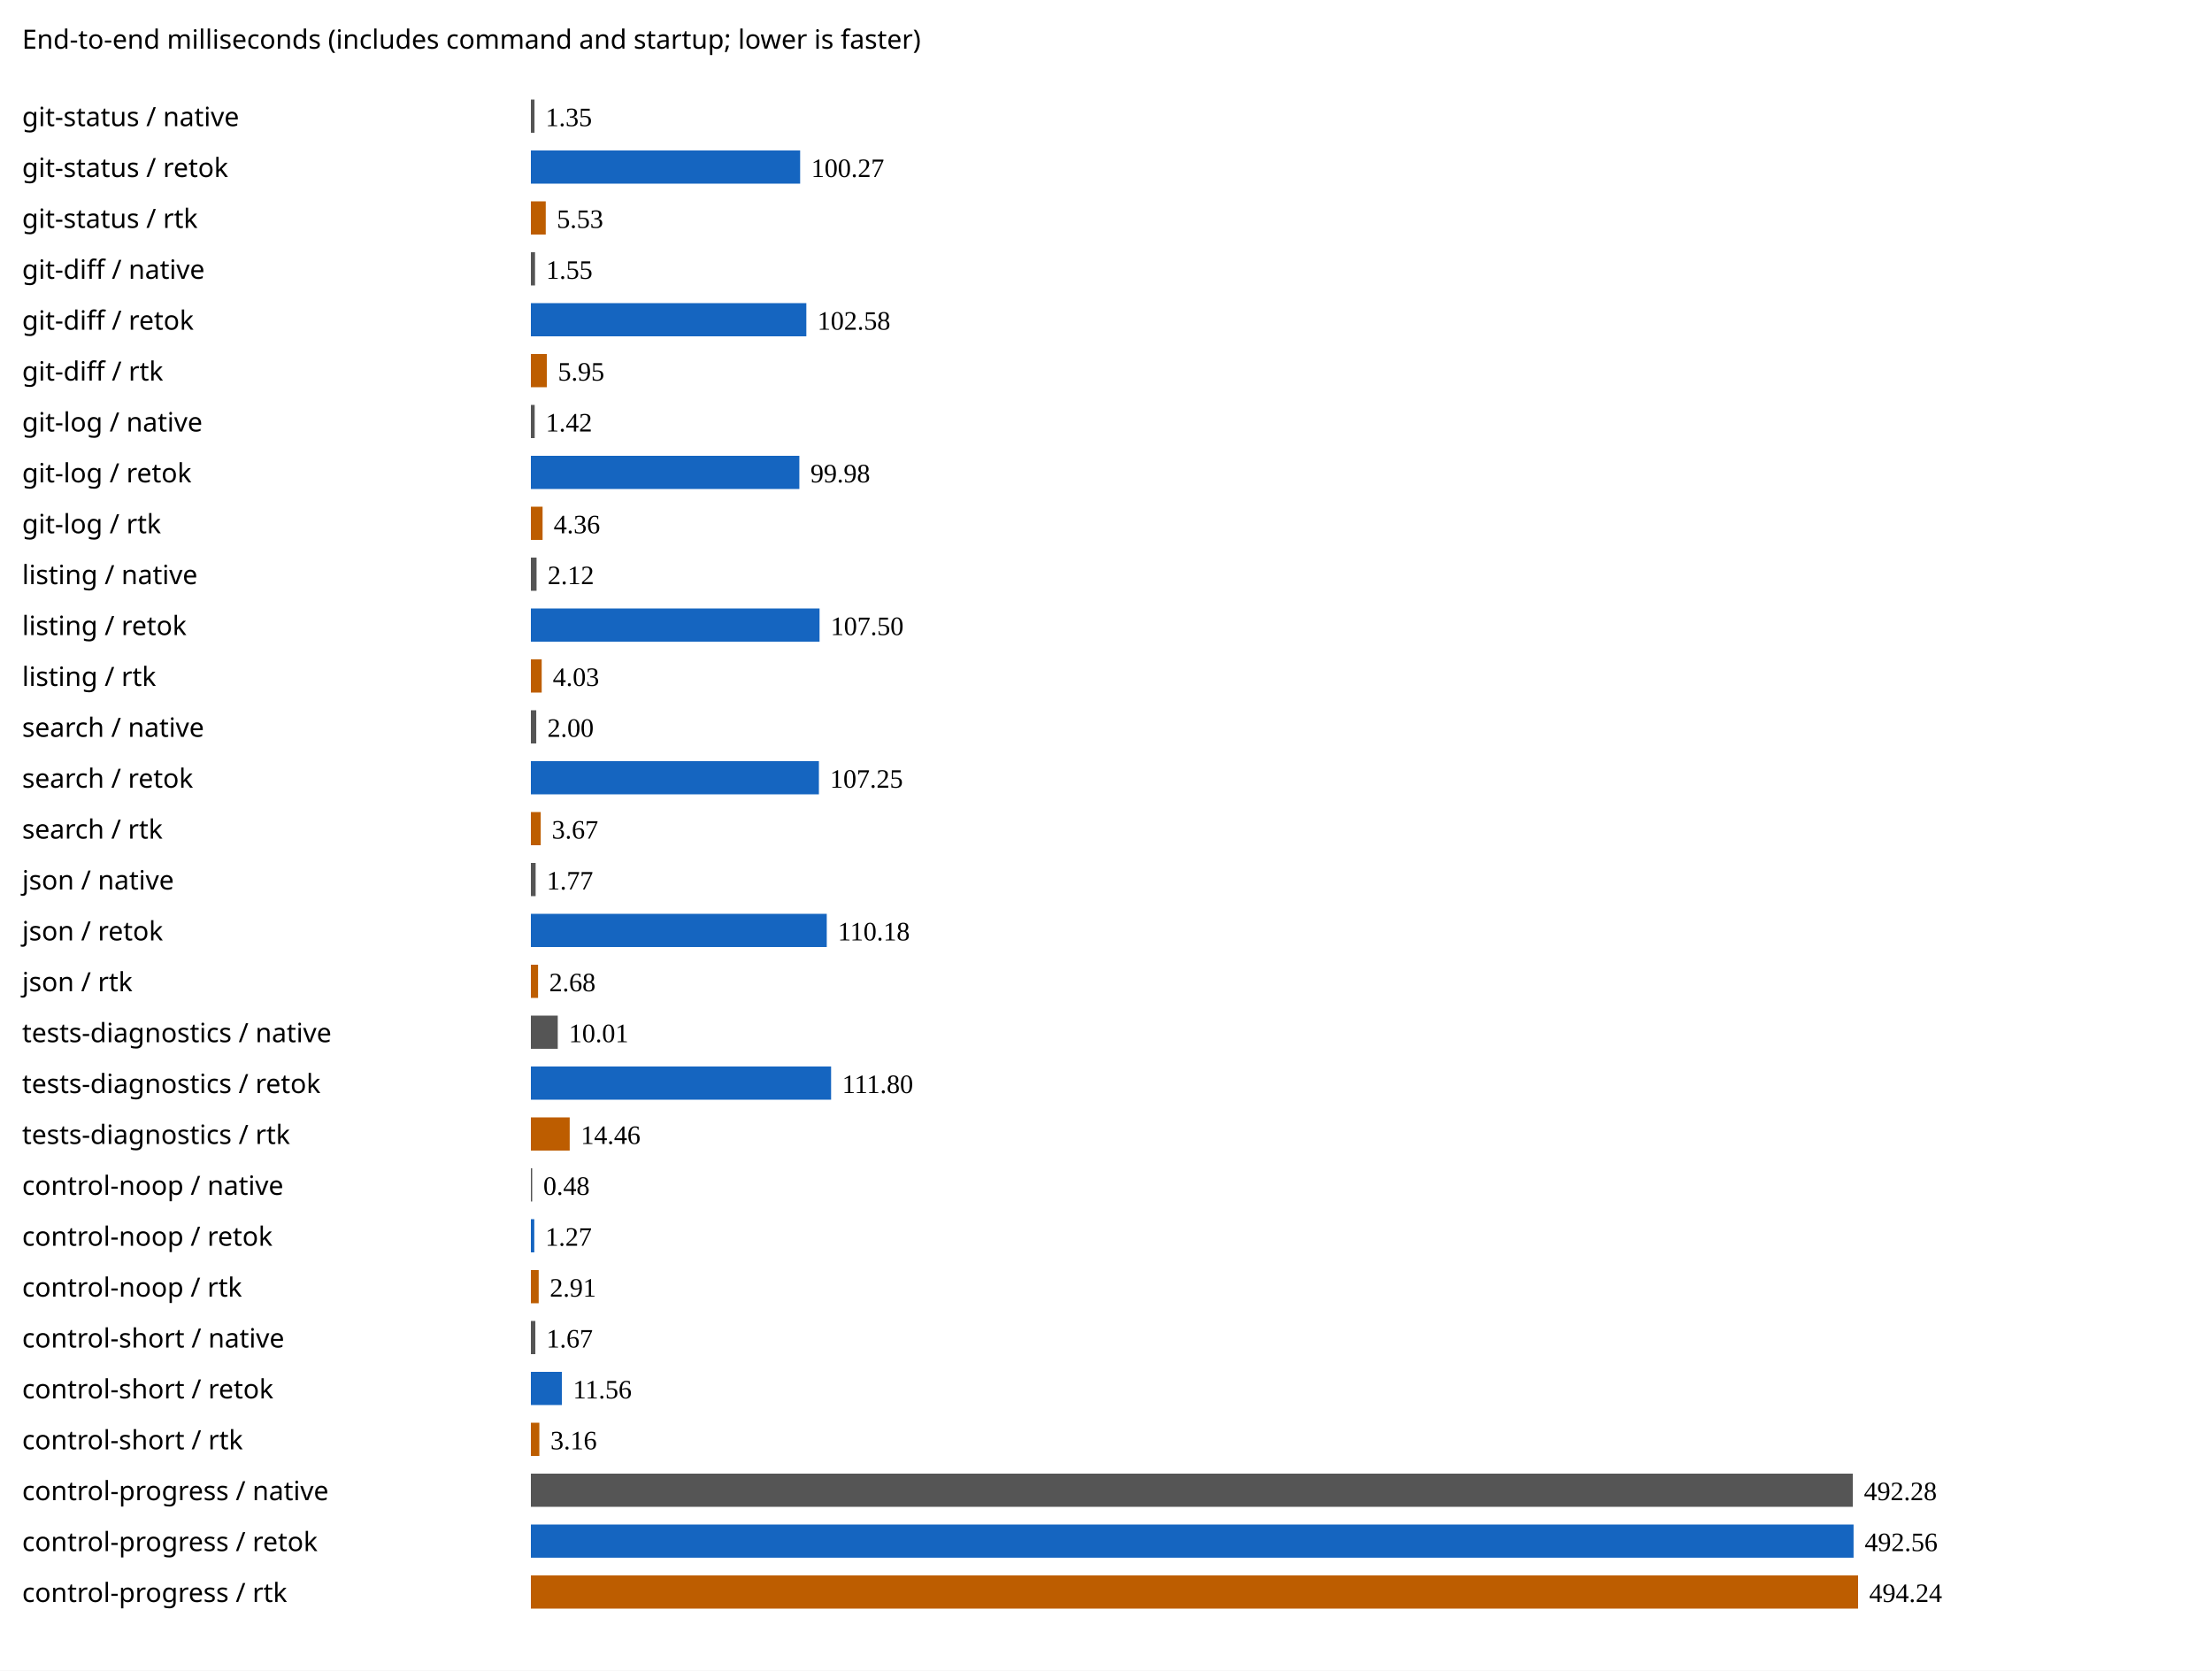
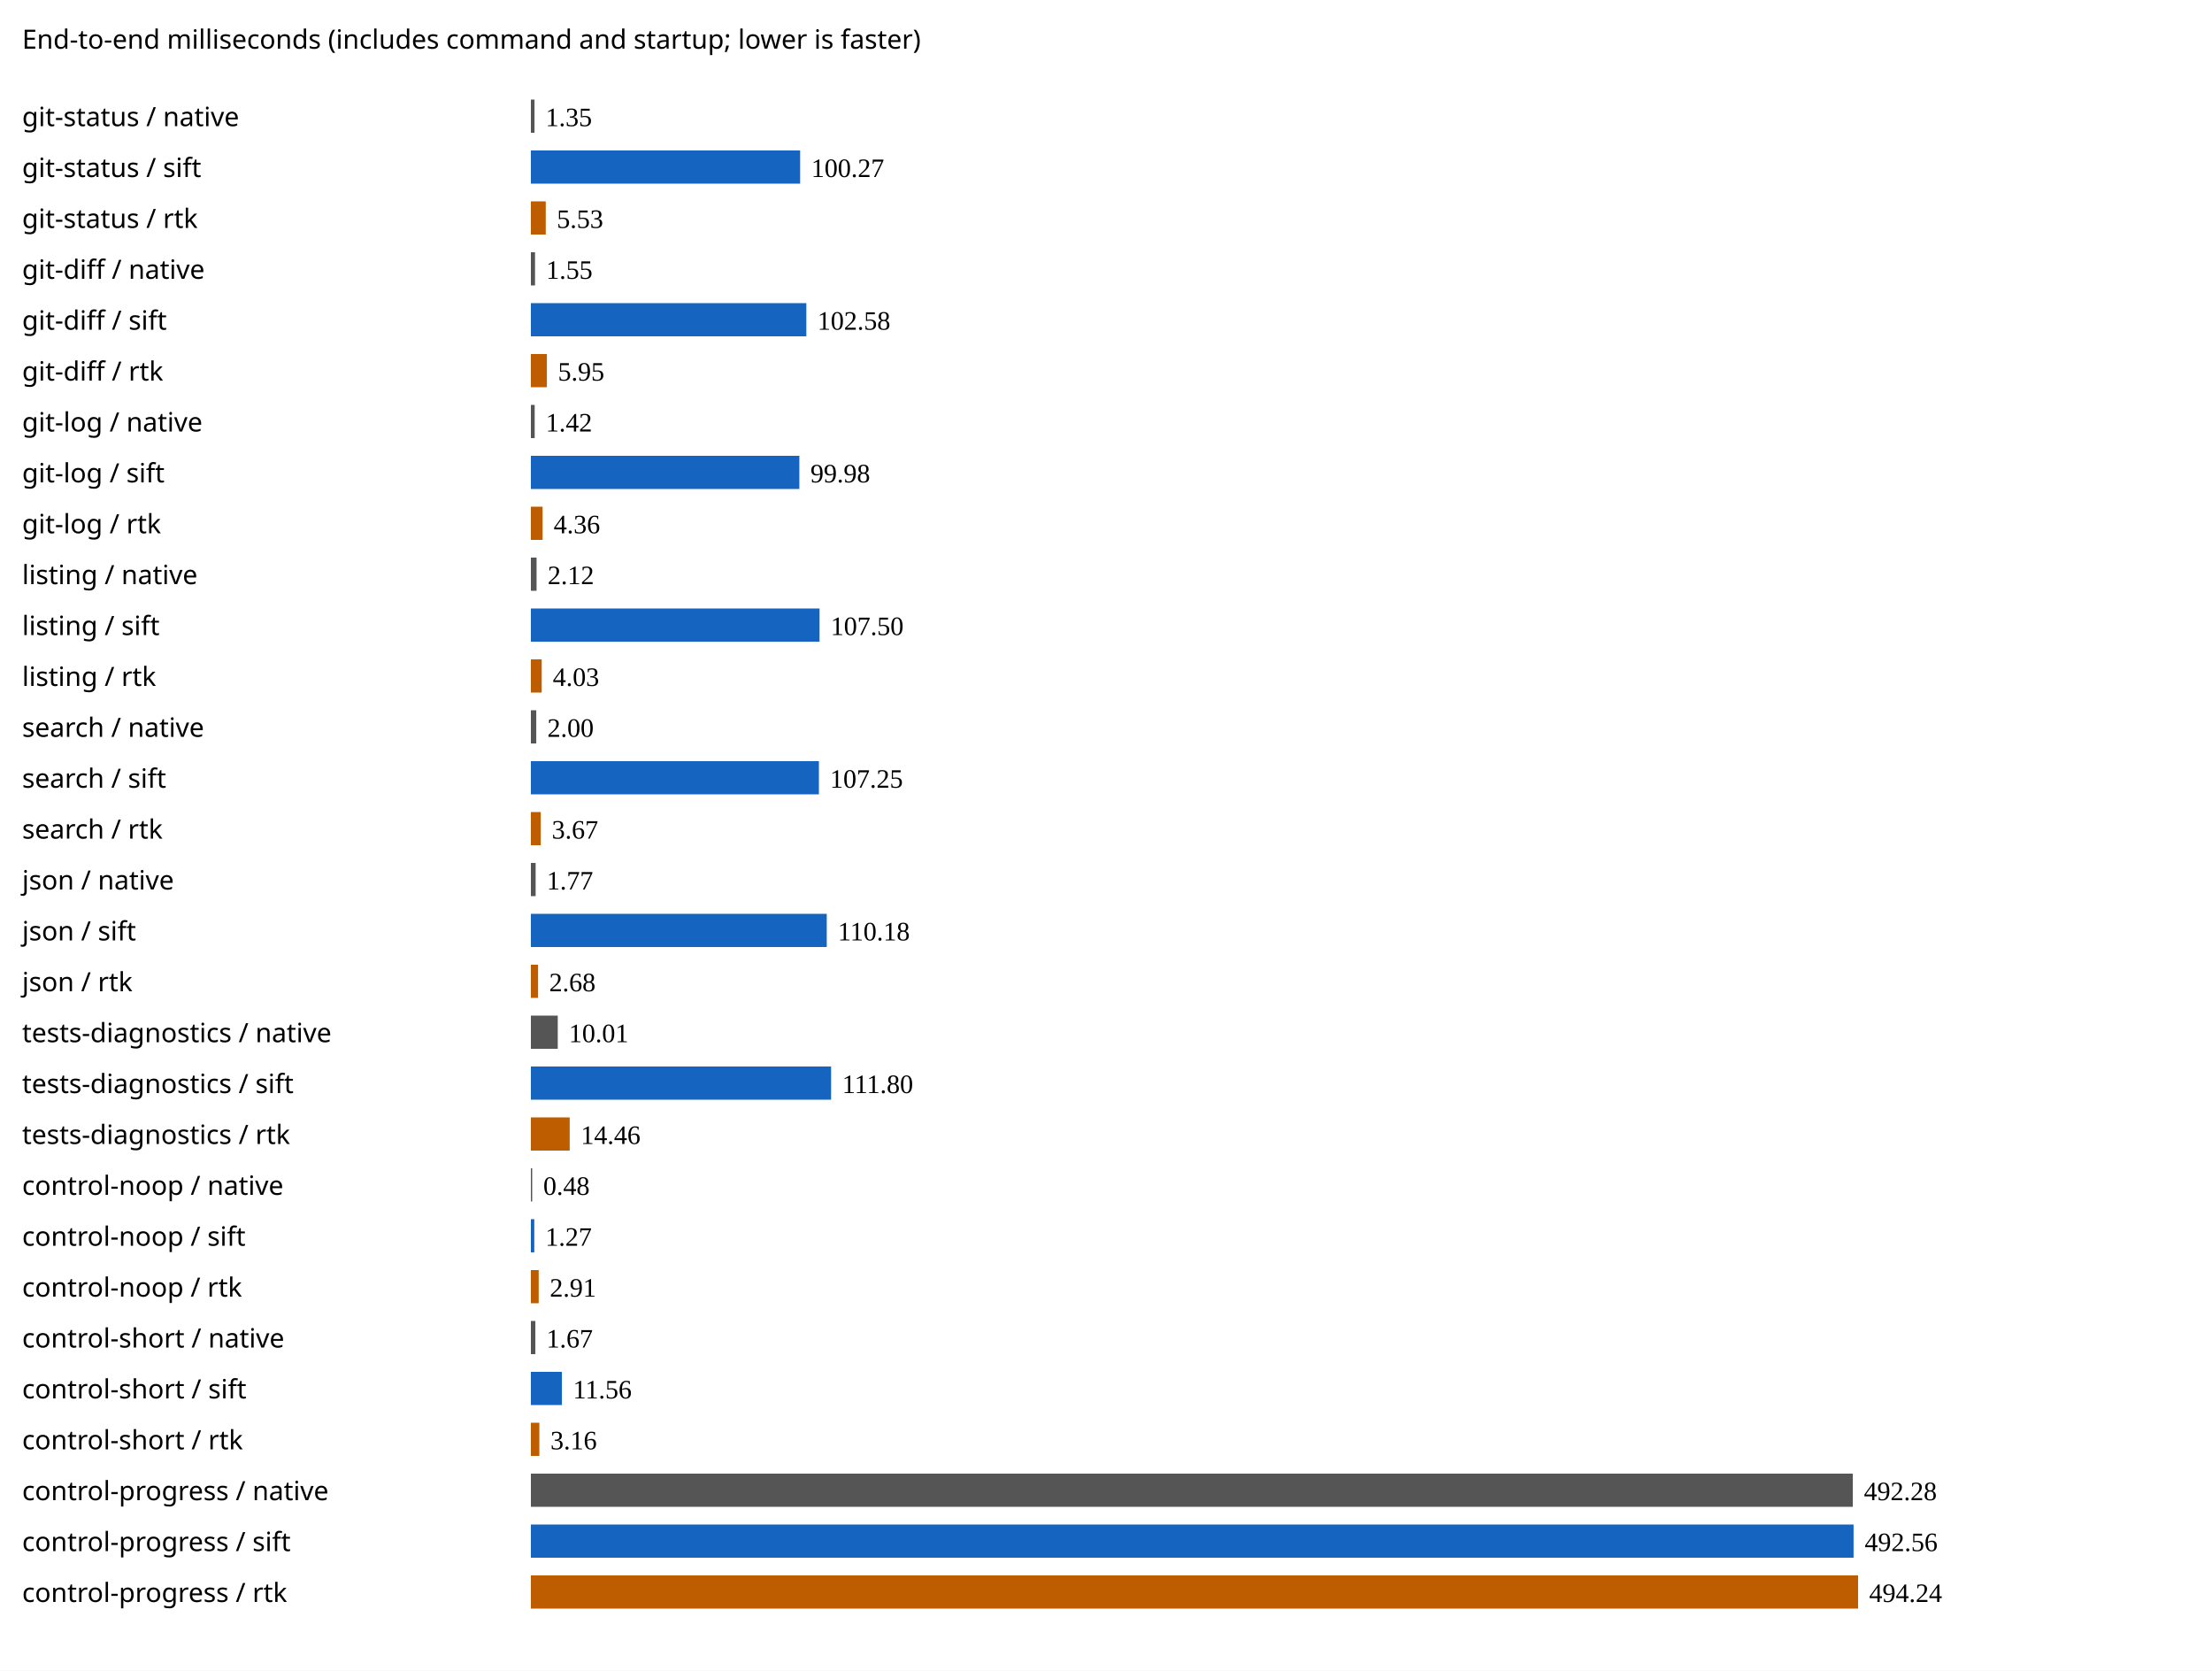
<svg xmlns="http://www.w3.org/2000/svg" width="1000" height="755" role="img" aria-label="End-to-end milliseconds (includes command and startup; lower is faster)">
  <rect width="100%" height="100%" fill="white" />
  <text x="10" y="22" font-family="sans-serif">End-to-end milliseconds (includes command and startup; lower is faster)</text>
  <text x="10" y="57" font-size="12" font-family="sans-serif">git-status / native</text>
  <rect x="240" y="45" height="15" width="1.64" fill="#555" />
  <text x="246.64" y="57" font-size="12">1.35</text>
-   <text x="10" y="80" font-size="12" font-family="sans-serif">git-status / retok</text>
+   <text x="10" y="80" font-size="12" font-family="sans-serif">git-status / sift</text>
  <rect x="240" y="68" height="15" width="121.73" fill="#1565c0" />
  <text x="366.73" y="80" font-size="12">100.27</text>
  <text x="10" y="103" font-size="12" font-family="sans-serif">git-status / rtk</text>
  <rect x="240" y="91" height="15" width="6.72" fill="#bd5d00" />
  <text x="251.72" y="103" font-size="12">5.53</text>
  <text x="10" y="126" font-size="12" font-family="sans-serif">git-diff / native</text>
  <rect x="240" y="114" height="15" width="1.88" fill="#555" />
  <text x="246.88" y="126" font-size="12">1.55</text>
-   <text x="10" y="149" font-size="12" font-family="sans-serif">git-diff / retok</text>
+   <text x="10" y="149" font-size="12" font-family="sans-serif">git-diff / sift</text>
  <rect x="240" y="137" height="15" width="124.53" fill="#1565c0" />
  <text x="369.53" y="149" font-size="12">102.58</text>
  <text x="10" y="172" font-size="12" font-family="sans-serif">git-diff / rtk</text>
  <rect x="240" y="160" height="15" width="7.22" fill="#bd5d00" />
  <text x="252.22" y="172" font-size="12">5.95</text>
  <text x="10" y="195" font-size="12" font-family="sans-serif">git-log / native</text>
  <rect x="240" y="183" height="15" width="1.72" fill="#555" />
  <text x="246.72" y="195" font-size="12">1.42</text>
-   <text x="10" y="218" font-size="12" font-family="sans-serif">git-log / retok</text>
+   <text x="10" y="218" font-size="12" font-family="sans-serif">git-log / sift</text>
  <rect x="240" y="206" height="15" width="121.37" fill="#1565c0" />
  <text x="366.37" y="218" font-size="12">99.98</text>
  <text x="10" y="241" font-size="12" font-family="sans-serif">git-log / rtk</text>
  <rect x="240" y="229" height="15" width="5.29" fill="#bd5d00" />
  <text x="250.29" y="241" font-size="12">4.36</text>
  <text x="10" y="264" font-size="12" font-family="sans-serif">listing / native</text>
  <rect x="240" y="252" height="15" width="2.57" fill="#555" />
  <text x="247.57" y="264" font-size="12">2.12</text>
-   <text x="10" y="287" font-size="12" font-family="sans-serif">listing / retok</text>
+   <text x="10" y="287" font-size="12" font-family="sans-serif">listing / sift</text>
  <rect x="240" y="275" height="15" width="130.50" fill="#1565c0" />
  <text x="375.50" y="287" font-size="12">107.50</text>
  <text x="10" y="310" font-size="12" font-family="sans-serif">listing / rtk</text>
  <rect x="240" y="298" height="15" width="4.89" fill="#bd5d00" />
  <text x="249.89" y="310" font-size="12">4.03</text>
  <text x="10" y="333" font-size="12" font-family="sans-serif">search / native</text>
  <rect x="240" y="321" height="15" width="2.43" fill="#555" />
  <text x="247.43" y="333" font-size="12">2.00</text>
-   <text x="10" y="356" font-size="12" font-family="sans-serif">search / retok</text>
+   <text x="10" y="356" font-size="12" font-family="sans-serif">search / sift</text>
  <rect x="240" y="344" height="15" width="130.21" fill="#1565c0" />
  <text x="375.21" y="356" font-size="12">107.25</text>
  <text x="10" y="379" font-size="12" font-family="sans-serif">search / rtk</text>
  <rect x="240" y="367" height="15" width="4.45" fill="#bd5d00" />
  <text x="249.45" y="379" font-size="12">3.67</text>
  <text x="10" y="402" font-size="12" font-family="sans-serif">json / native</text>
  <rect x="240" y="390" height="15" width="2.15" fill="#555" />
  <text x="247.15" y="402" font-size="12">1.77</text>
-   <text x="10" y="425" font-size="12" font-family="sans-serif">json / retok</text>
+   <text x="10" y="425" font-size="12" font-family="sans-serif">json / sift</text>
  <rect x="240" y="413" height="15" width="133.76" fill="#1565c0" />
  <text x="378.76" y="425" font-size="12">110.18</text>
  <text x="10" y="448" font-size="12" font-family="sans-serif">json / rtk</text>
  <rect x="240" y="436" height="15" width="3.25" fill="#bd5d00" />
  <text x="248.25" y="448" font-size="12">2.68</text>
  <text x="10" y="471" font-size="12" font-family="sans-serif">tests-diagnostics / native</text>
  <rect x="240" y="459" height="15" width="12.15" fill="#555" />
  <text x="257.15" y="471" font-size="12">10.01</text>
-   <text x="10" y="494" font-size="12" font-family="sans-serif">tests-diagnostics / retok</text>
+   <text x="10" y="494" font-size="12" font-family="sans-serif">tests-diagnostics / sift</text>
  <rect x="240" y="482" height="15" width="135.72" fill="#1565c0" />
  <text x="380.72" y="494" font-size="12">111.80</text>
  <text x="10" y="517" font-size="12" font-family="sans-serif">tests-diagnostics / rtk</text>
  <rect x="240" y="505" height="15" width="17.55" fill="#bd5d00" />
  <text x="262.55" y="517" font-size="12">14.46</text>
  <text x="10" y="540" font-size="12" font-family="sans-serif">control-noop / native</text>
  <rect x="240" y="528" height="15" width="0.59" fill="#555" />
  <text x="245.59" y="540" font-size="12">0.48</text>
-   <text x="10" y="563" font-size="12" font-family="sans-serif">control-noop / retok</text>
+   <text x="10" y="563" font-size="12" font-family="sans-serif">control-noop / sift</text>
  <rect x="240" y="551" height="15" width="1.54" fill="#1565c0" />
  <text x="246.54" y="563" font-size="12">1.27</text>
  <text x="10" y="586" font-size="12" font-family="sans-serif">control-noop / rtk</text>
  <rect x="240" y="574" height="15" width="3.53" fill="#bd5d00" />
  <text x="248.53" y="586" font-size="12">2.91</text>
  <text x="10" y="609" font-size="12" font-family="sans-serif">control-short / native</text>
  <rect x="240" y="597" height="15" width="2.02" fill="#555" />
  <text x="247.02" y="609" font-size="12">1.67</text>
-   <text x="10" y="632" font-size="12" font-family="sans-serif">control-short / retok</text>
+   <text x="10" y="632" font-size="12" font-family="sans-serif">control-short / sift</text>
  <rect x="240" y="620" height="15" width="14.03" fill="#1565c0" />
  <text x="259.03" y="632" font-size="12">11.56</text>
  <text x="10" y="655" font-size="12" font-family="sans-serif">control-short / rtk</text>
  <rect x="240" y="643" height="15" width="3.83" fill="#bd5d00" />
  <text x="248.83" y="655" font-size="12">3.16</text>
  <text x="10" y="678" font-size="12" font-family="sans-serif">control-progress / native</text>
  <rect x="240" y="666" height="15" width="597.62" fill="#555" />
  <text x="842.62" y="678" font-size="12">492.28</text>
-   <text x="10" y="701" font-size="12" font-family="sans-serif">control-progress / retok</text>
+   <text x="10" y="701" font-size="12" font-family="sans-serif">control-progress / sift</text>
  <rect x="240" y="689" height="15" width="597.96" fill="#1565c0" />
  <text x="842.96" y="701" font-size="12">492.56</text>
  <text x="10" y="724" font-size="12" font-family="sans-serif">control-progress / rtk</text>
  <rect x="240" y="712" height="15" width="600.00" fill="#bd5d00" />
  <text x="845.00" y="724" font-size="12">494.24</text>
</svg>
